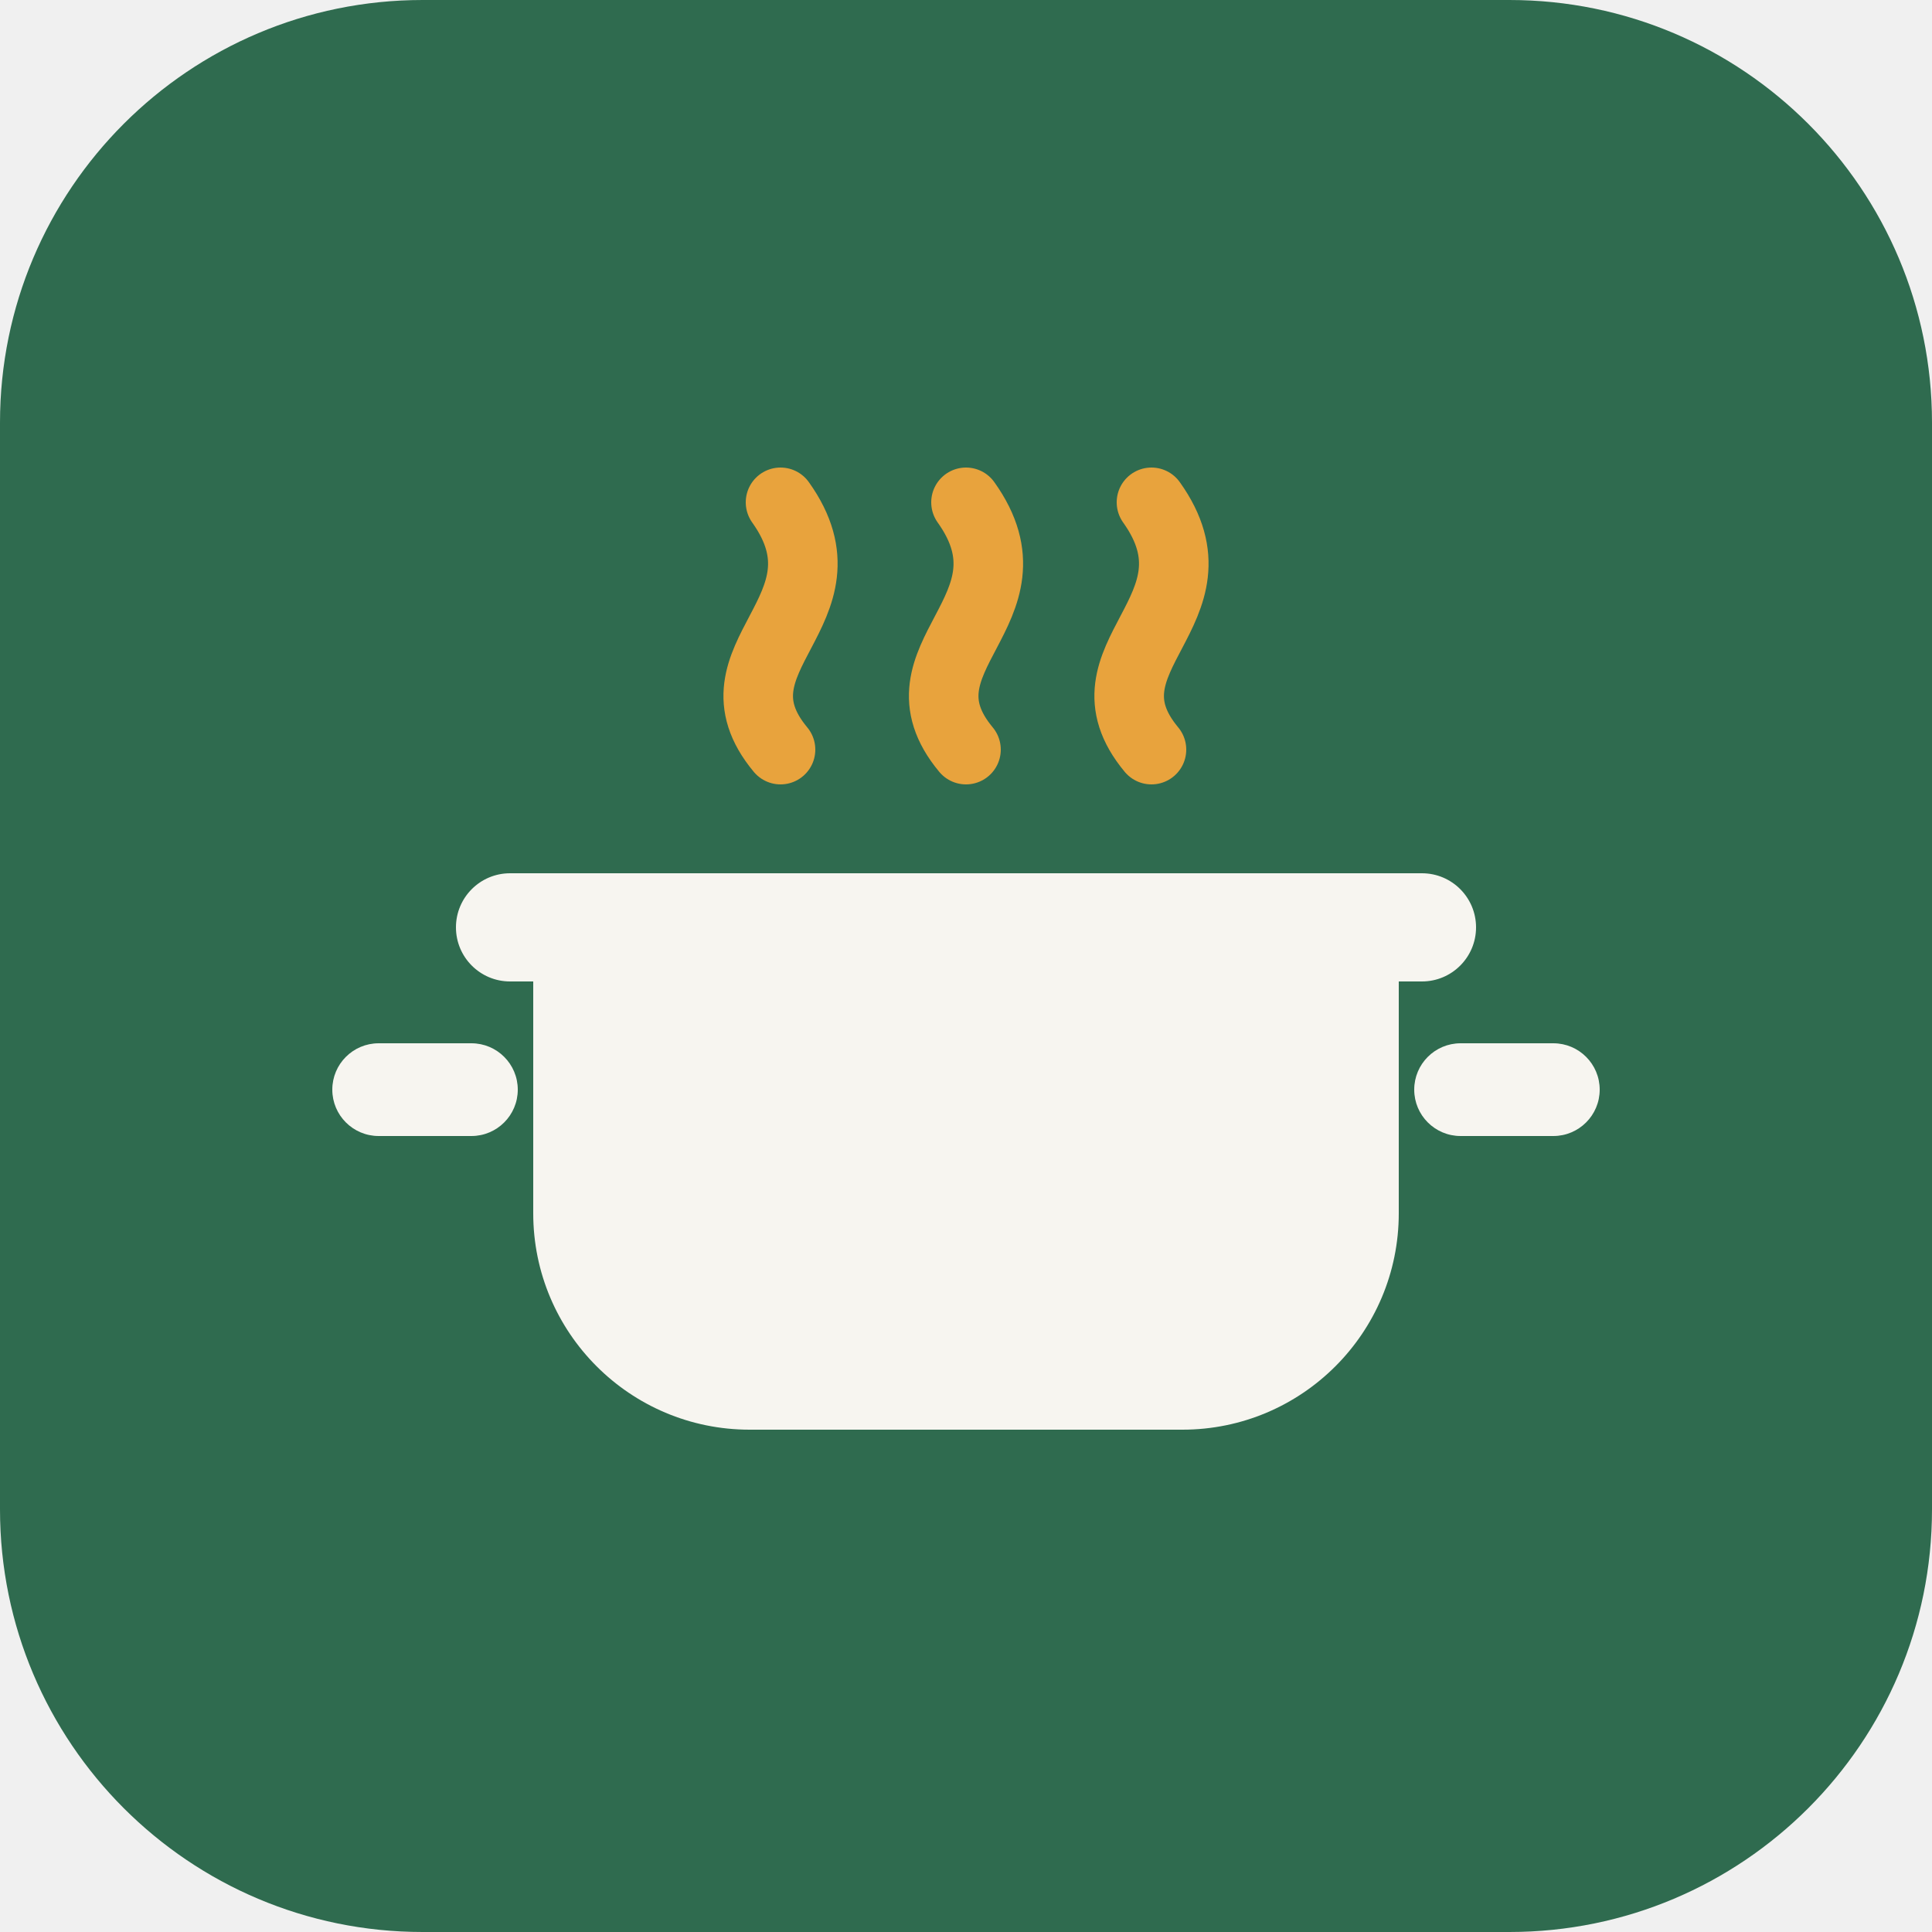
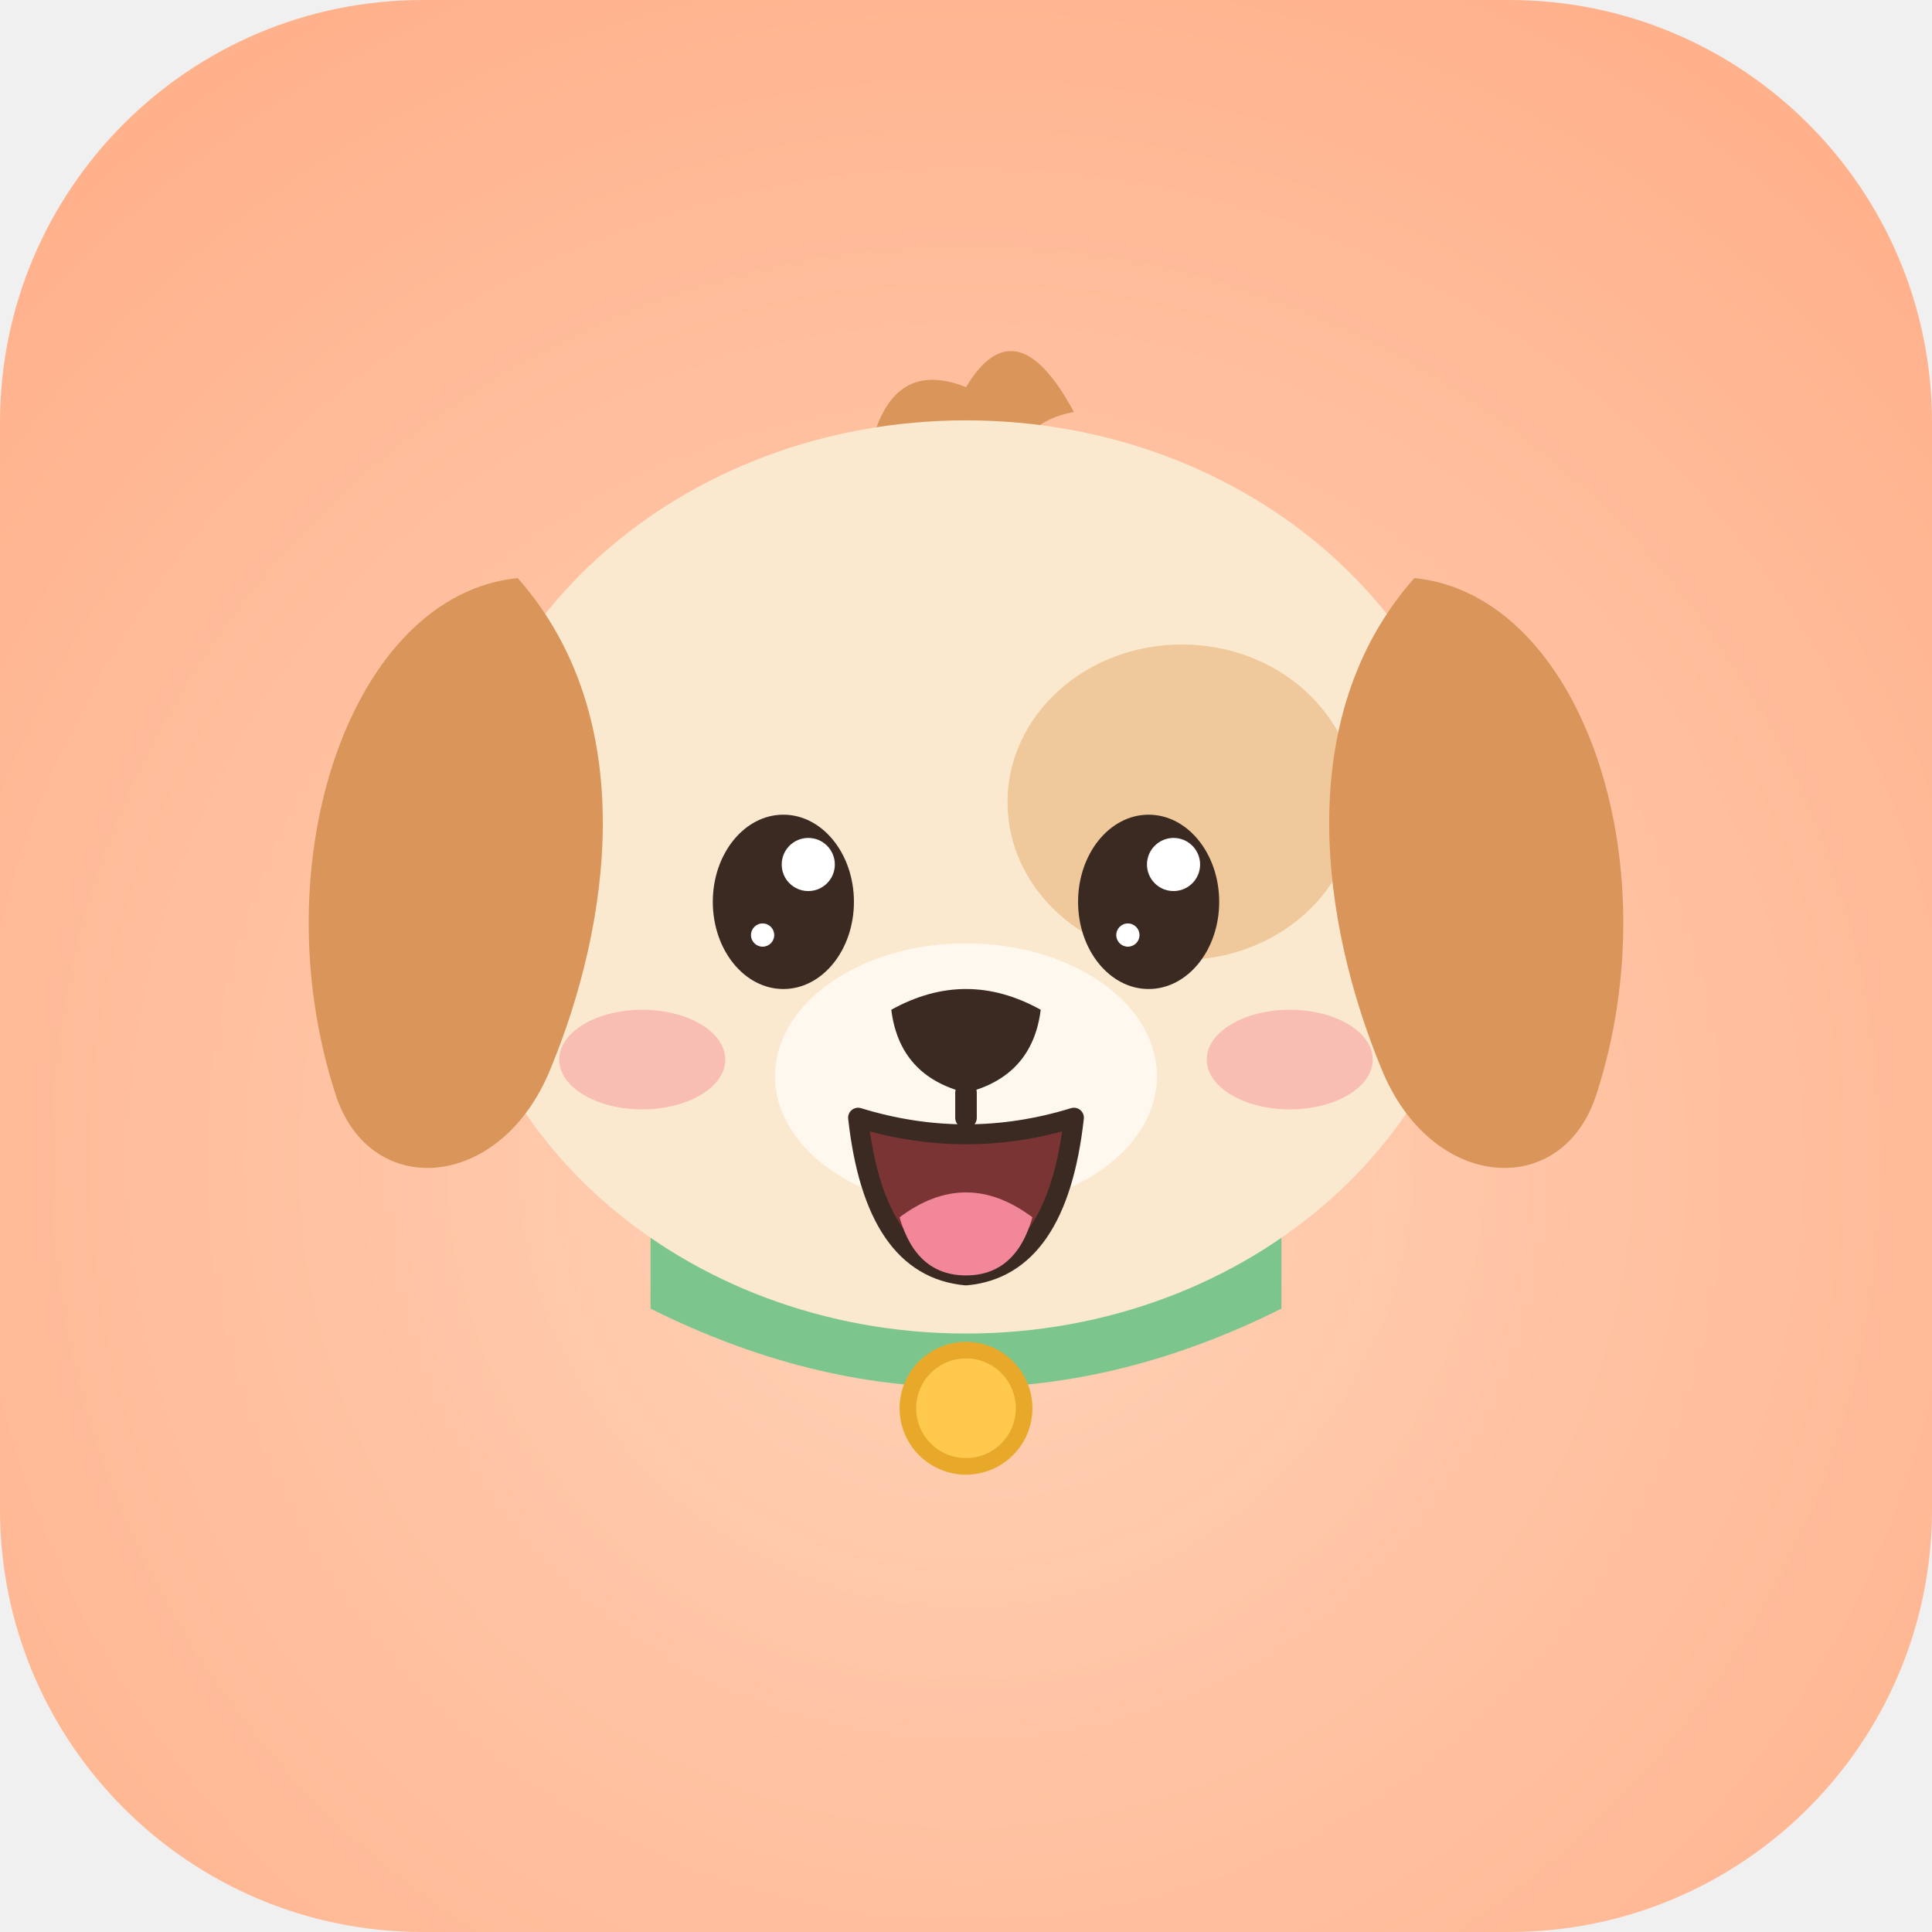
- <svg xmlns="http://www.w3.org/2000/svg" width="512" height="512" viewBox="0 0 512 512">
-   <rect width="512" height="512" rx="112" fill="#2f6b4f" />
-   <g transform="translate(51.2 51.2) scale(4.096)">
-     <path d="M22 48 h56 v18 a14 14 0 0 1 -14 14 h-28 a14 14 0 0 1 -14 -14 z" fill="#f7f5f0" />
-     <rect x="17" y="44" width="66" height="7" rx="3.5" fill="#f7f5f0" />
-     <rect x="9" y="55" width="12" height="6" rx="3" fill="#f7f5f0" />
-     <rect x="79" y="55" width="12" height="6" rx="3" fill="#f7f5f0" />
-     <g fill="none" stroke="#e8a33d" stroke-width="4.5" stroke-linecap="round">
-       <path d="M38 36 c-5 -6 5 -9 0 -16" />
-       <path d="M50 36 c-5 -6 5 -9 0 -16" />
-       <path d="M62 36 c-5 -6 5 -9 0 -16" />
+ <svg xmlns="http://www.w3.org/2000/svg" viewBox="0 0 512 512">
+   <defs>
+     <radialGradient id="bg" cx="50%" cy="60%" r="70%">
+       <stop offset="0" stop-color="#ffd3b8" />
+       <stop offset="1" stop-color="#ffb08a" />
+     </radialGradient>
+   </defs>
+   <rect width="512" height="512" rx="112" fill="url(#bg)" />
+   <g transform="translate(36 52) scale(2.2)">
+     <path d="M62 125 Q100 144 138 125 L138 134 Q100 153 62 134 Z" fill="#7cc68d" />
+     <circle cx="100" cy="146" r="7" fill="#ffc94d" stroke="#e8a92b" stroke-width="2" />
+     <path d="M88 33 Q90 19 100 23 Q106 13 113 26 Q107 27 105 33 Z" fill="#d9955a" />
+     <ellipse cx="100" cy="82" rx="62" ry="55" fill="#fbe9cf" />
+     <ellipse cx="126" cy="73" rx="21" ry="19" fill="#efc99b" />
+     <path d="M46 46 C26 48 15 80 24 108 C28 121 44 120 50 105 C57 88 61 63 46 46 Z" fill="#d9955a" />
+     <path d="M154 46 C174 48 185 80 176 108 C172 121 156 120 150 105 C143 88 139 63 154 46 Z" fill="#d9955a" />
+     <g fill="#f7a1a1" opacity=".6">
+       <ellipse cx="61" cy="104" rx="10" ry="6" />
+       <ellipse cx="139" cy="104" rx="10" ry="6" />
    </g>
+     <ellipse cx="78" cy="85" rx="8.5" ry="10.5" fill="#3a2a22" />
+     <circle cx="81" cy="80.5" r="3.2" fill="#fff" />
+     <circle cx="75.5" cy="89" r="1.4" fill="#fff" />
+     <ellipse cx="122" cy="85" rx="8.5" ry="10.5" fill="#3a2a22" />
+     <circle cx="125" cy="80.5" r="3.2" fill="#fff" />
+     <circle cx="119.5" cy="89" r="1.4" fill="#fff" />
+     <ellipse cx="100" cy="106" rx="23" ry="16" fill="#fff8ee" />
+     <path d="M91 98 Q100 93 109 98 Q108 106 100 108 Q92 106 91 98 Z" fill="#3a2a22" />
+     <path d="M100 108 V111" stroke="#3a2a22" stroke-width="2.6" stroke-linecap="round" />
+     <path d="M87 111 Q100 115 113 111 Q111 129 100 130 Q89 129 87 111 Z" fill="#7a3434" stroke="#3a2a22" stroke-width="2.4" stroke-linejoin="round" />
+     <path d="M92 123 Q100 117 108 123 Q106 130 100 130 Q94 130 92 123 Z" fill="#f2879a" />
  </g>
</svg>
